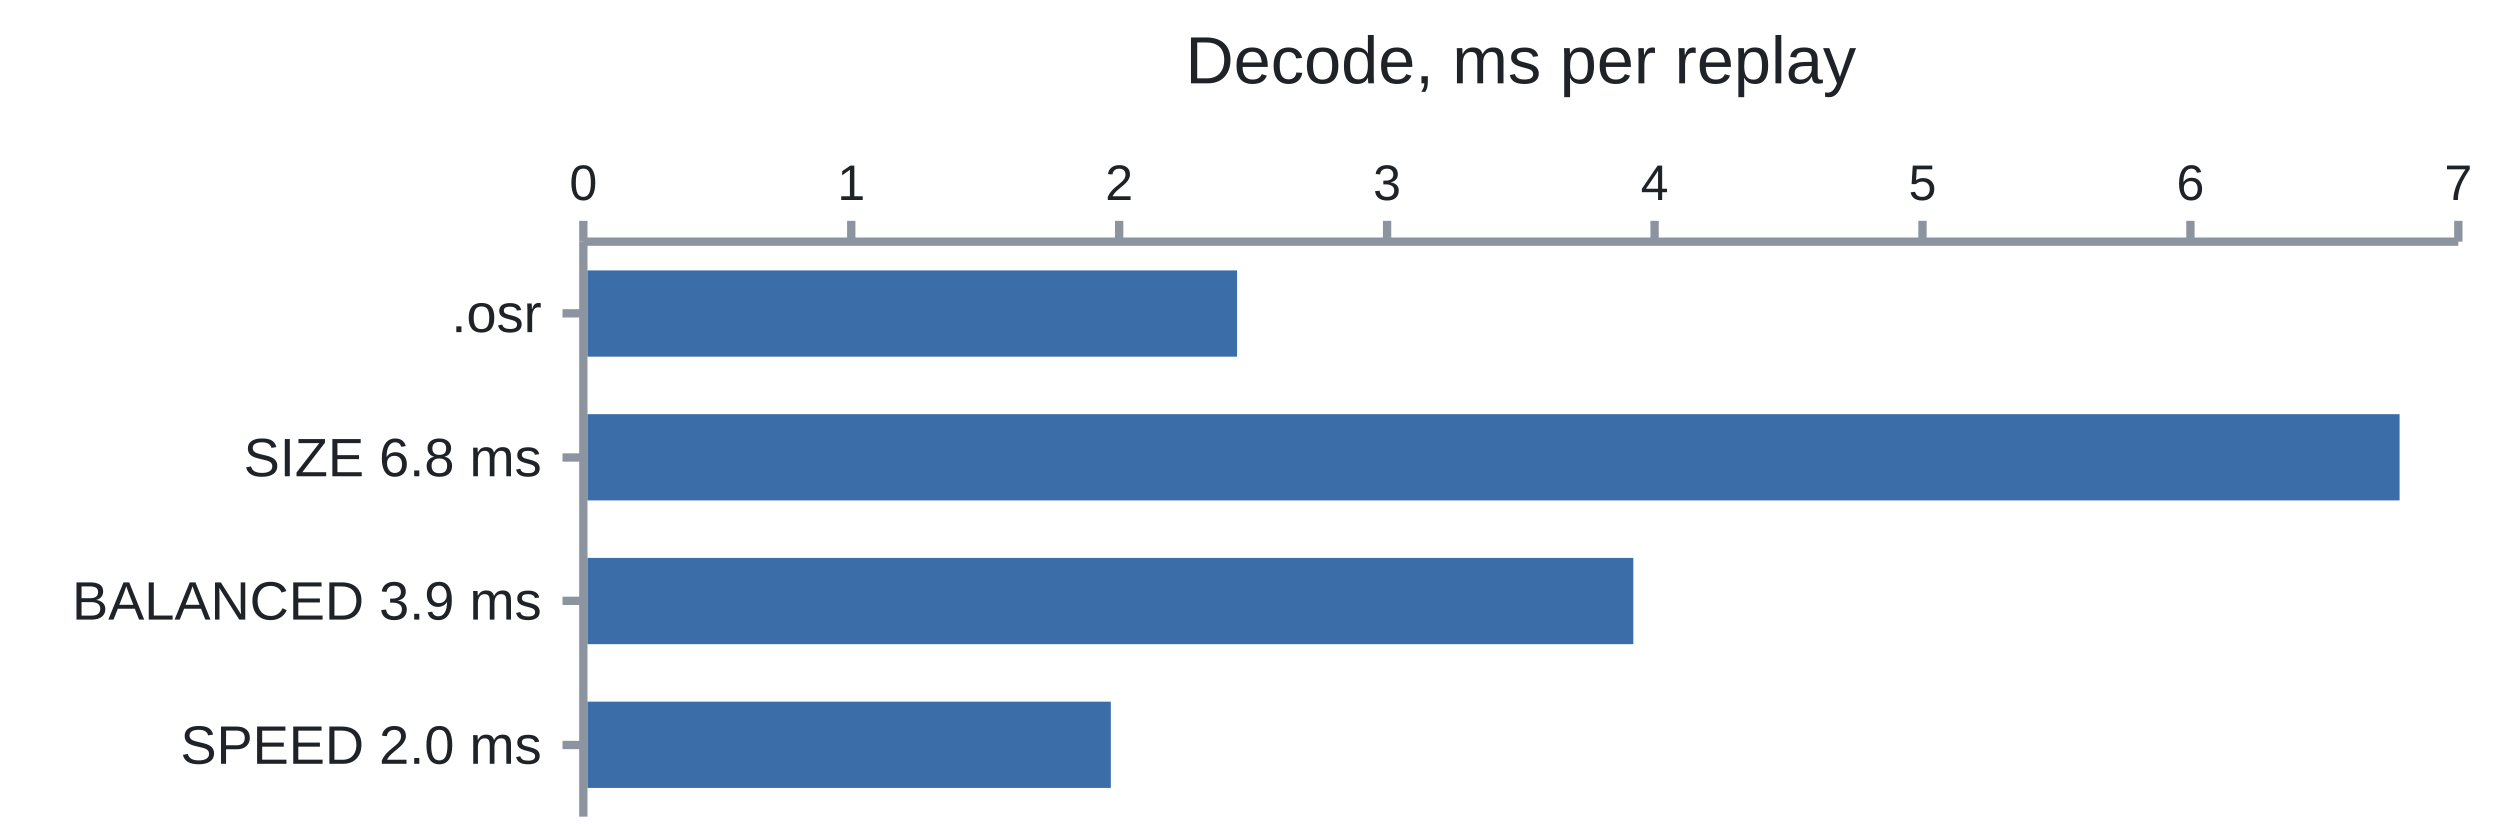
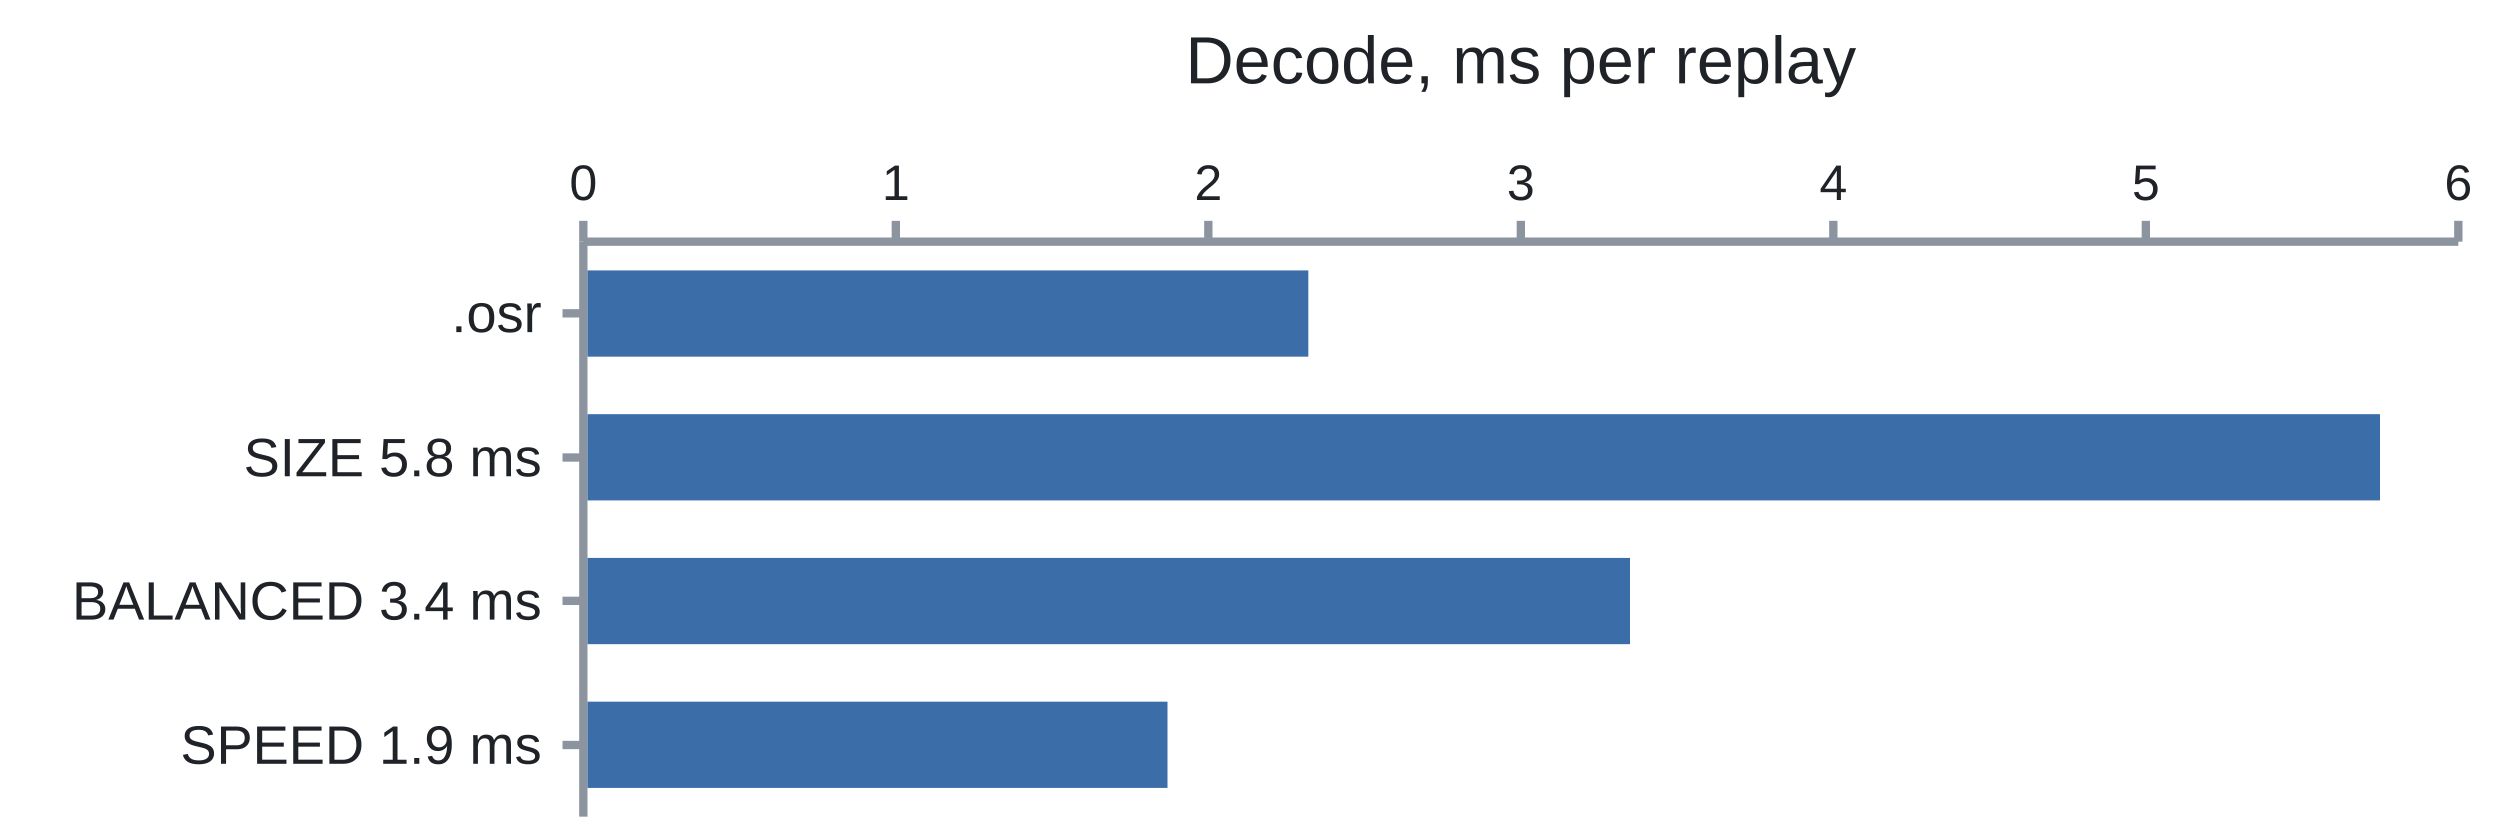
<svg xmlns="http://www.w3.org/2000/svg" width="600" height="200" viewBox="0 0 600 200" font-family="&quot;trebuchet ms&quot;, verdana, arial, sans-serif">
  <text x="365.0" y="20" font-size="16" fill="#1f2328" text-anchor="middle">Decode, ms per replay</text>
  <path d="M140 58H590M140 58V196" stroke="#8c959f" stroke-width="2" fill="none" />
  <path d="M140.0 58v-5" stroke="#8c959f" stroke-width="2" />
  <text x="140.0" y="48" font-size="12" fill="#1f2328" text-anchor="middle">0</text>
-   <path d="M204.3 58v-5" stroke="#8c959f" stroke-width="2" />
-   <text x="204.3" y="48" font-size="12" fill="#1f2328" text-anchor="middle">1</text>
-   <path d="M268.6 58v-5" stroke="#8c959f" stroke-width="2" />
-   <text x="268.6" y="48" font-size="12" fill="#1f2328" text-anchor="middle">2</text>
-   <path d="M332.9 58v-5" stroke="#8c959f" stroke-width="2" />
-   <text x="332.9" y="48" font-size="12" fill="#1f2328" text-anchor="middle">3</text>
-   <path d="M397.1 58v-5" stroke="#8c959f" stroke-width="2" />
-   <text x="397.1" y="48" font-size="12" fill="#1f2328" text-anchor="middle">4</text>
-   <path d="M461.4 58v-5" stroke="#8c959f" stroke-width="2" />
-   <text x="461.4" y="48" font-size="12" fill="#1f2328" text-anchor="middle">5</text>
-   <path d="M525.7 58v-5" stroke="#8c959f" stroke-width="2" />
-   <text x="525.7" y="48" font-size="12" fill="#1f2328" text-anchor="middle">6</text>
+   <path d="M215.0 58v-5" stroke="#8c959f" stroke-width="2" />
+   <text x="215.0" y="48" font-size="12" fill="#1f2328" text-anchor="middle">1</text>
+   <path d="M290.0 58v-5" stroke="#8c959f" stroke-width="2" />
+   <text x="290.0" y="48" font-size="12" fill="#1f2328" text-anchor="middle">2</text>
+   <path d="M365.0 58v-5" stroke="#8c959f" stroke-width="2" />
+   <text x="365.0" y="48" font-size="12" fill="#1f2328" text-anchor="middle">3</text>
+   <path d="M440.0 58v-5" stroke="#8c959f" stroke-width="2" />
+   <text x="440.0" y="48" font-size="12" fill="#1f2328" text-anchor="middle">4</text>
+   <path d="M515.0 58v-5" stroke="#8c959f" stroke-width="2" />
+   <text x="515.0" y="48" font-size="12" fill="#1f2328" text-anchor="middle">5</text>
  <path d="M590.0 58v-5" stroke="#8c959f" stroke-width="2" />
-   <text x="590.0" y="48" font-size="12" fill="#1f2328" text-anchor="middle">7</text>
+   <text x="590.0" y="48" font-size="12" fill="#1f2328" text-anchor="middle">6</text>
  <path d="M140 75.2h-5" stroke="#8c959f" stroke-width="2" />
  <text x="130" y="75.2" font-size="13" fill="#1f2328" text-anchor="end" dominant-baseline="central">.osr</text>
-   <rect x="141" y="64.9" width="155.9" height="20.7" fill="#3b6ea8" />
+   <rect x="141" y="64.9" width="173.0" height="20.7" fill="#3b6ea8" />
  <path d="M140 109.8h-5" stroke="#8c959f" stroke-width="2" />
-   <text x="130" y="109.8" font-size="13" fill="#1f2328" text-anchor="end" dominant-baseline="central">SIZE 6.8 ms</text>
-   <rect x="141" y="99.4" width="434.9" height="20.7" fill="#3b6ea8" />
+   <text x="130" y="109.8" font-size="13" fill="#1f2328" text-anchor="end" dominant-baseline="central">SIZE 5.8 ms</text>
+   <rect x="141" y="99.4" width="430.2" height="20.7" fill="#3b6ea8" />
  <path d="M140 144.2h-5" stroke="#8c959f" stroke-width="2" />
-   <text x="130" y="144.2" font-size="13" fill="#1f2328" text-anchor="end" dominant-baseline="central">BALANCED 3.9 ms</text>
-   <rect x="141" y="133.9" width="251.0" height="20.7" fill="#3b6ea8" />
+   <text x="130" y="144.2" font-size="13" fill="#1f2328" text-anchor="end" dominant-baseline="central">BALANCED 3.4 ms</text>
+   <rect x="141" y="133.9" width="250.2" height="20.7" fill="#3b6ea8" />
  <path d="M140 178.8h-5" stroke="#8c959f" stroke-width="2" />
-   <text x="130" y="178.8" font-size="13" fill="#1f2328" text-anchor="end" dominant-baseline="central">SPEED 2.0 ms</text>
-   <rect x="141" y="168.4" width="125.6" height="20.7" fill="#3b6ea8" />
+   <text x="130" y="178.8" font-size="13" fill="#1f2328" text-anchor="end" dominant-baseline="central">SPEED 1.9 ms</text>
+   <rect x="141" y="168.4" width="139.2" height="20.7" fill="#3b6ea8" />
</svg>
